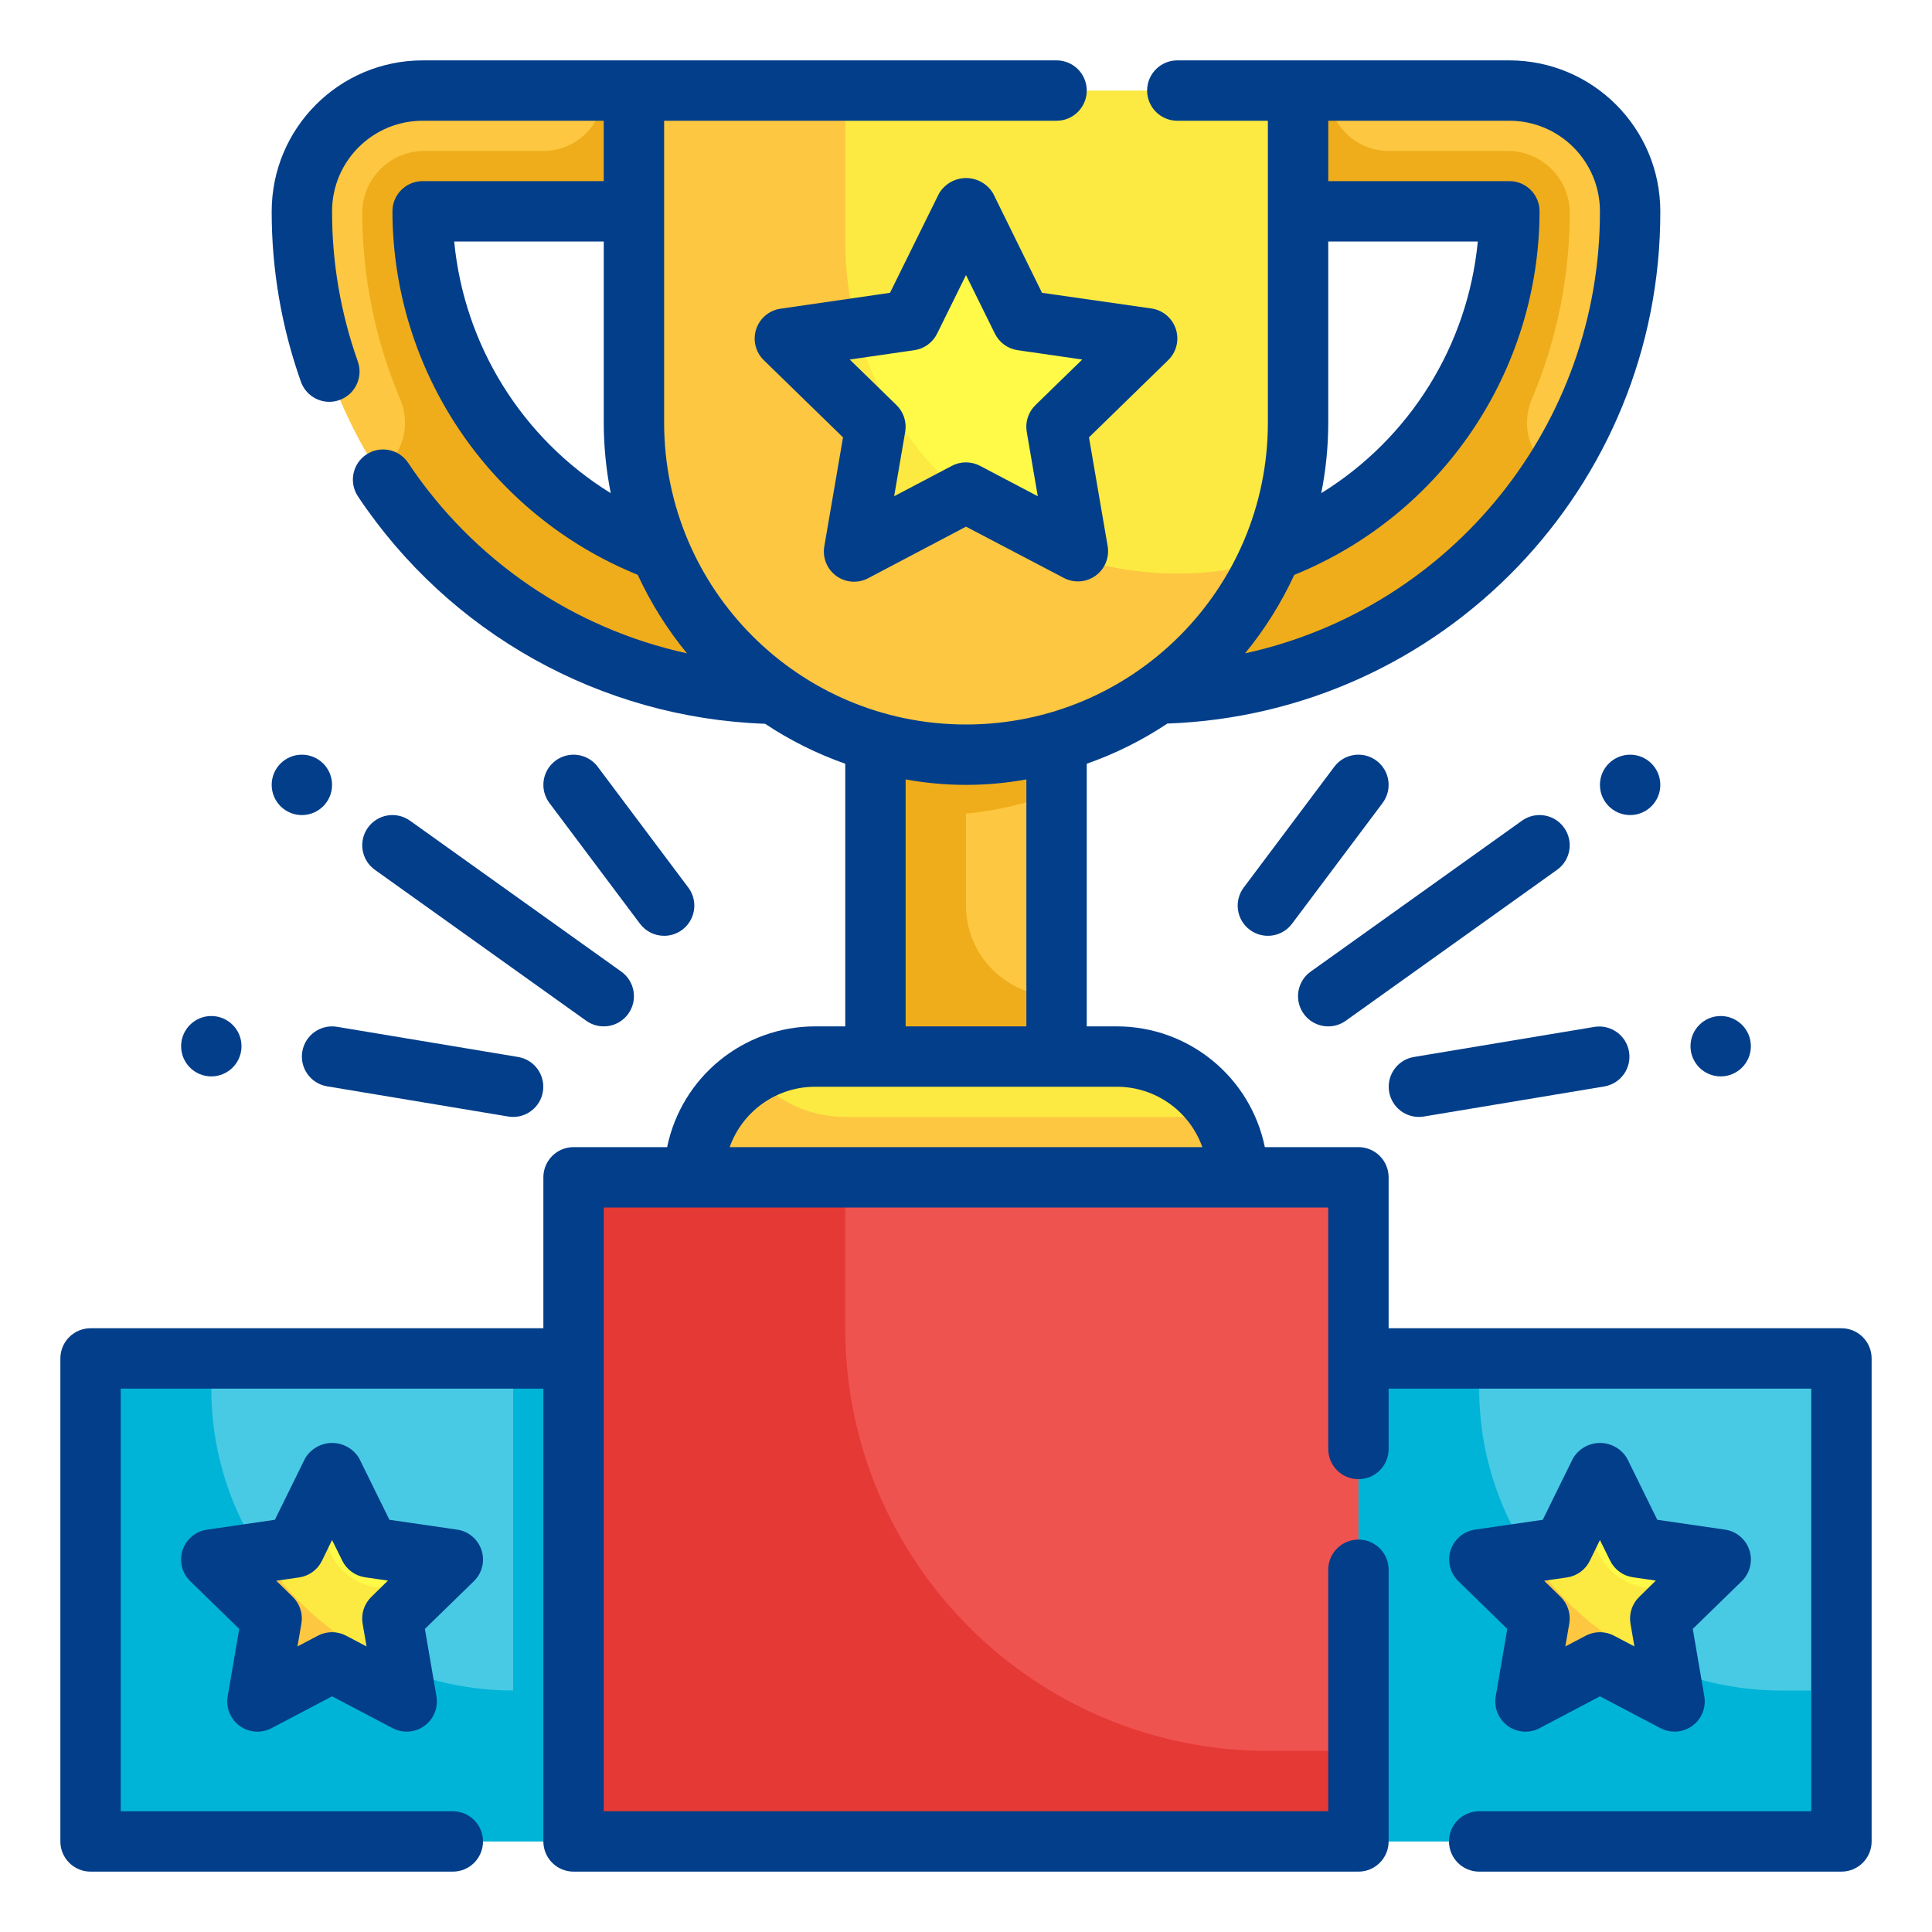
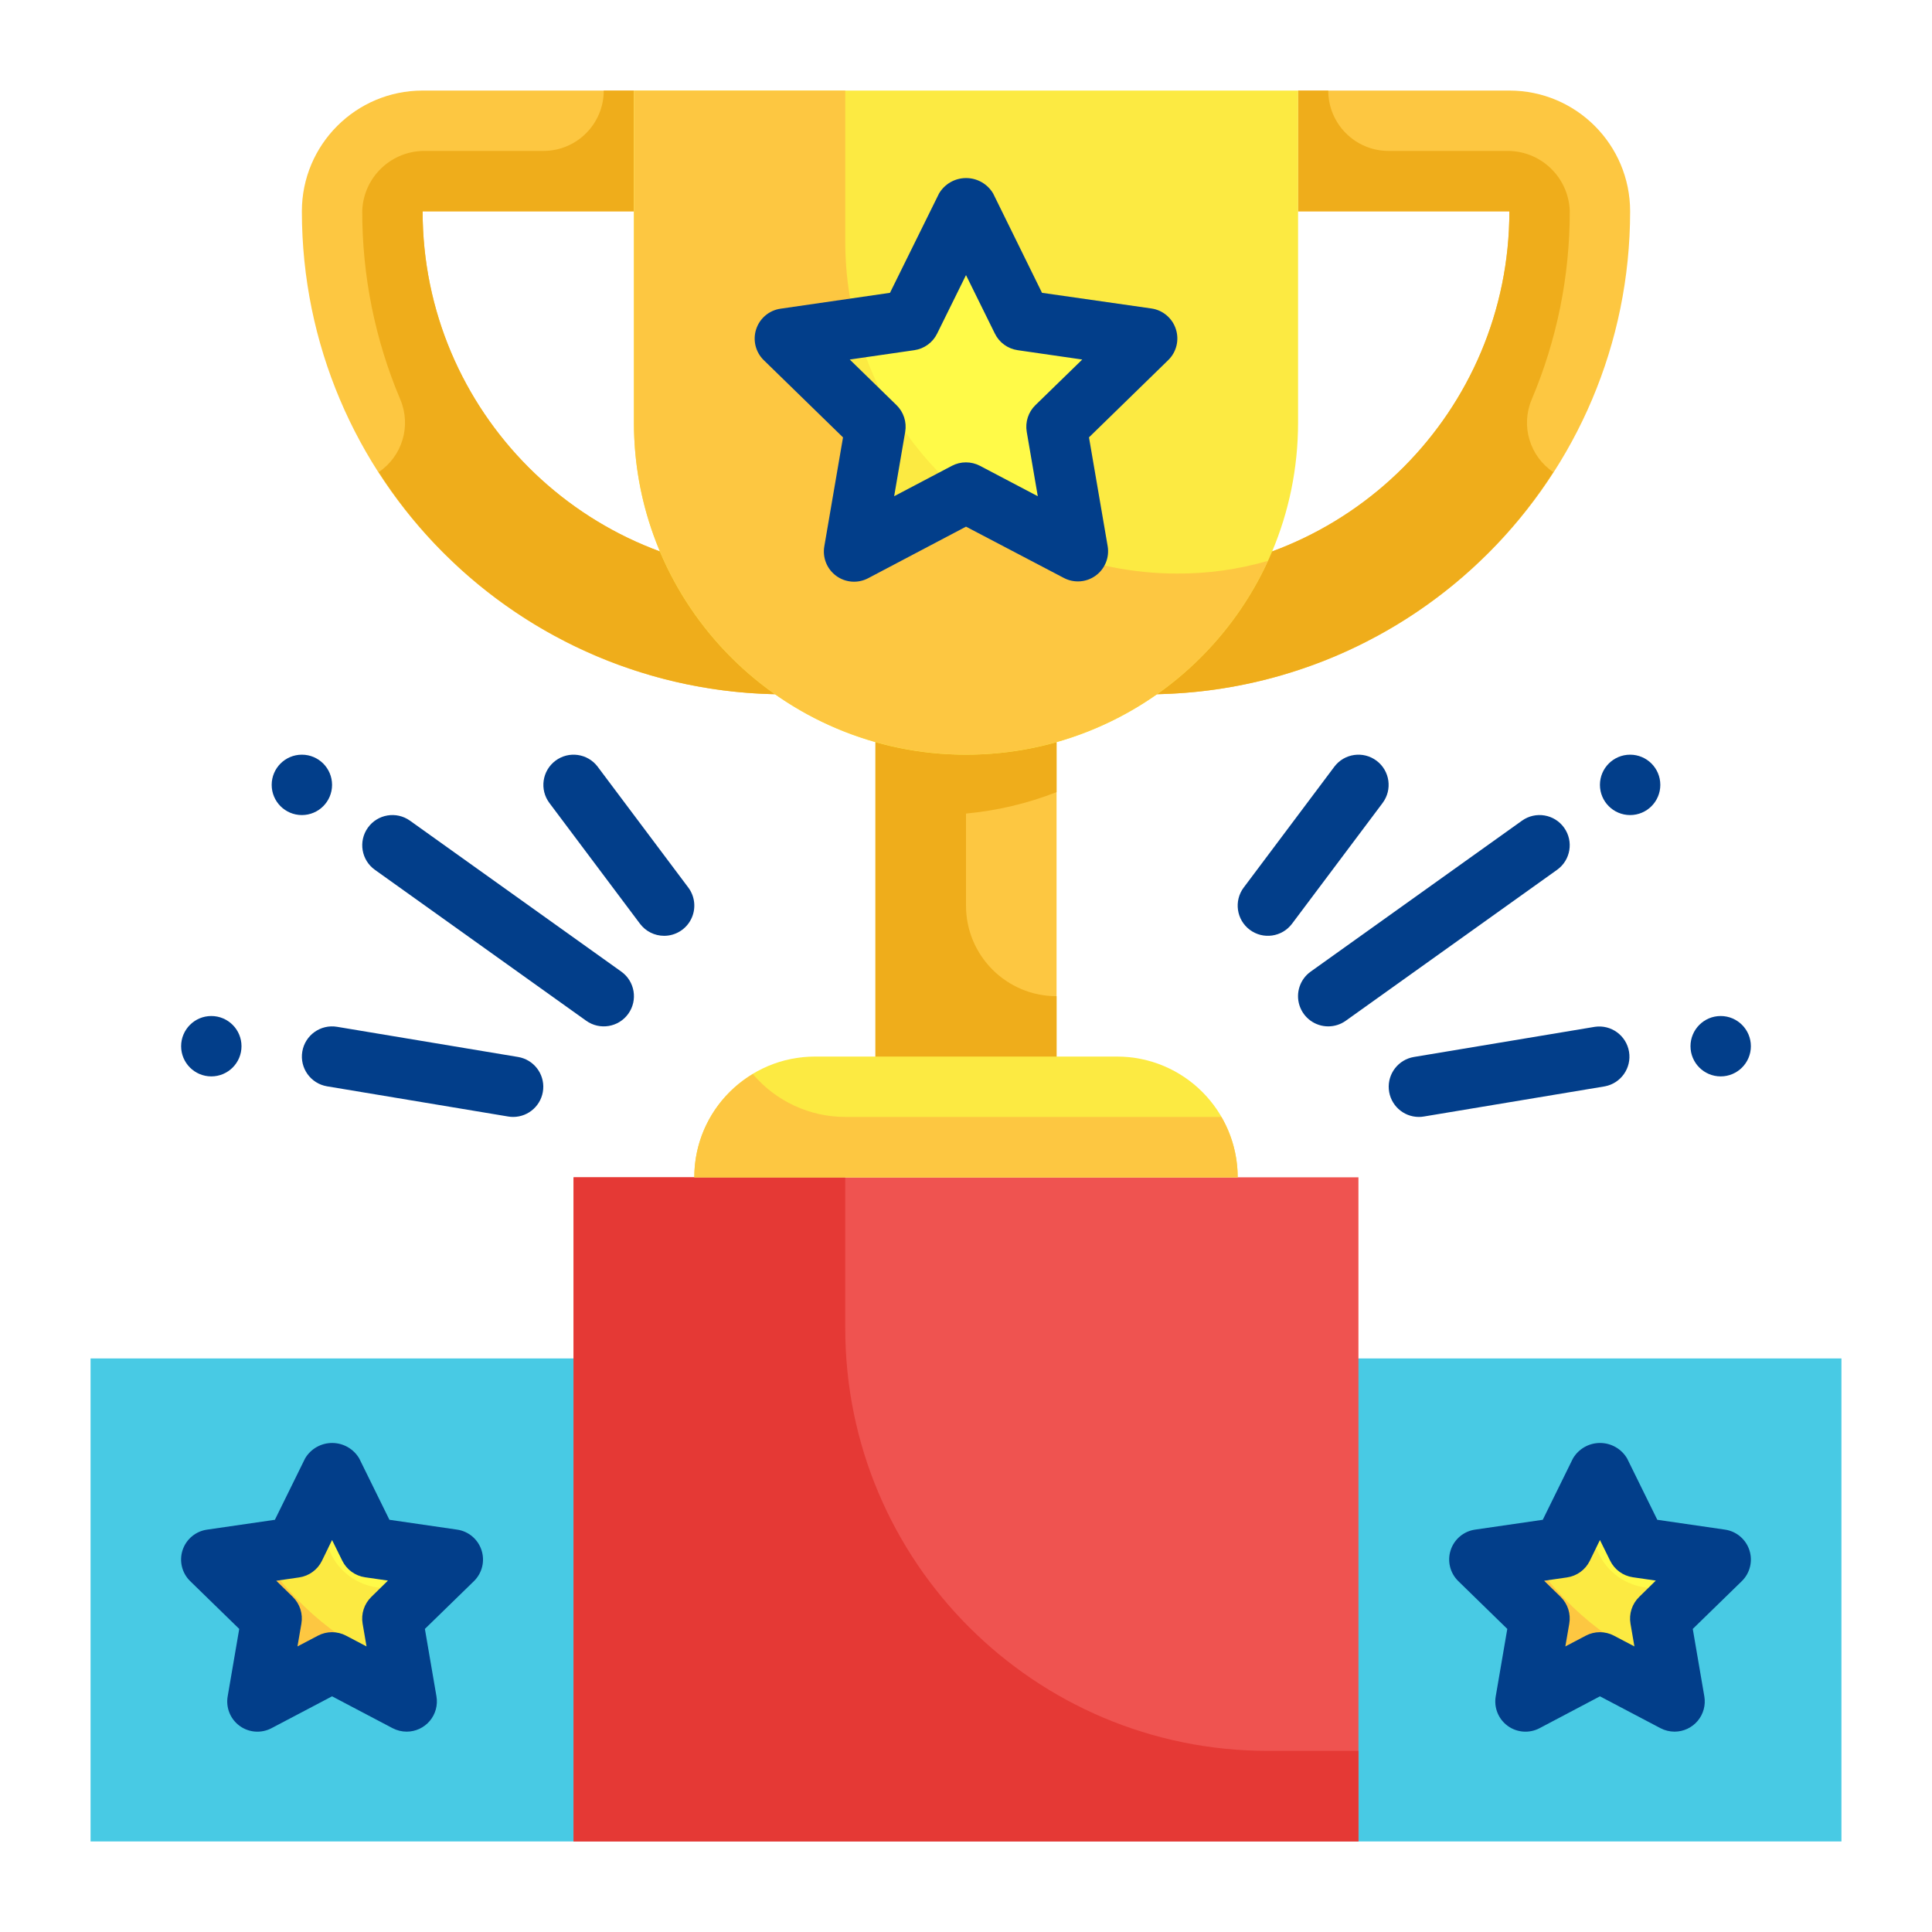
<svg xmlns="http://www.w3.org/2000/svg" viewBox="0 0 64 64">
  <g data-name="Fill Outline">
    <rect width="58" height="16" x="3" y="45" fill="#48cae4" />
-     <path fill="#00b4d8" d="M61,56v5H3V45H7v1A10,10,0,0,0,17,56V45H49v1A10,10,0,0,0,59,56Z" />
    <path fill="#fdc741" d="M14,7h7V3H14a4,4,0,0,0-4,4h0A16,16,0,0,0,26,23h6V19H26A12,12,0,0,1,14,7Z" />
    <path fill="#efad1b" d="M12.546,15.639a1.973,1.973,0,0,0,.717-2.4A15.925,15.925,0,0,1,12,7h0V6.978A2.06,2.06,0,0,1,14.1,5H18a2,2,0,0,0,2-2h1V7H14A12,12,0,0,0,26,19h6v4H26A15.975,15.975,0,0,1,12.546,15.639Z" />
    <path fill="#fdc741" d="M50,7H43V3h7a4,4,0,0,1,4,4h0A16,16,0,0,1,38,23H32V19h6A12,12,0,0,0,50,7Z" />
    <path fill="#efad1b" d="M51.454,15.639a1.973,1.973,0,0,1-.717-2.4A15.925,15.925,0,0,0,52,7h0V6.978A2.06,2.06,0,0,0,49.9,5H46a2,2,0,0,1-2-2H43V7h7A12,12,0,0,1,38,19H32v4h6A15.975,15.975,0,0,0,51.454,15.639Z" />
    <rect width="6" height="16" x="29" y="20" fill="#fdc741" />
    <path fill="#efad1b" d="M32,26.95V30a3,3,0,0,0,3,3v3H29V20h6v6.24A11.05,11.05,0,0,1,32,26.95Z" />
    <rect width="26" height="22" x="19" y="39" fill="#ef5350" />
    <path fill="#e53935" d="M45,58v3H19V39h9v5A14,14,0,0,0,42,58Z" />
    <path fill="#fcea42" d="M21,3H43a0,0,0,0,1,0,0V14A11,11,0,0,1,32,25h0A11,11,0,0,1,21,14V3A0,0,0,0,1,21,3Z" />
    <path fill="#fcea42" d="M27,35H37a4,4,0,0,1,4,4v0a0,0,0,0,1,0,0H23a0,0,0,0,1,0,0v0a4,4,0,0,1,4-4Z" />
    <polygon fill="#fffa48" points="53 48.755 54.236 51.259 57 51.661 55 53.611 55.472 56.363 53 55.064 50.528 56.363 51 53.611 49 51.661 51.764 51.259 53 48.755" />
    <polygon fill="#fffa48" points="11 48.755 12.236 51.259 15 51.661 13 53.611 13.472 56.363 11 55.064 8.528 56.363 9 53.611 7 51.661 9.764 51.259 11 48.755" />
    <path fill="#fdc741" d="M42,18.58A11,11,0,0,1,21,14V3h7V8A10.994,10.994,0,0,0,39,19,10.609,10.609,0,0,0,42,18.58Z" />
    <polygon fill="#fffa48" points="32 6.853 33.854 10.61 38 11.212 35 14.136 35.708 18.265 32 16.316 28.292 18.265 29 14.136 26 11.212 30.146 10.61 32 6.853" />
    <path fill="#fcea42" d="M28.29,18.27,29,14.14l-3-2.93,2.38-.34a10.971,10.971,0,0,0,3.5,5.51Z" />
    <path fill="#fdc741" d="M41,39H23a3.97,3.97,0,0,1,1.94-3.42A4.012,4.012,0,0,0,28,37H40.46A3.989,3.989,0,0,1,41,39Z" />
    <path fill="#fcea42" d="M53,48.755l-.218,1.573a2,2,0,0,0,2.938,2.031l1.28-.7-2,1.95.472,2.752L53,55.064l-2.472,1.3L51,53.611l-2-1.95,2.764-.4Z" />
    <path fill="#fcea42" d="M11,48.755l-.218,1.573a2,2,0,0,0,2.938,2.031l1.28-.7-2,1.95.472,2.752L11,55.064l-2.472,1.3L9,53.611l-2-1.95,2.764-.4Z" />
    <path fill="#fdc741" d="M55.47,56.36,53,55.06l-2.47,1.3L51,53.61l-2-1.95,1.61-.23a9.934,9.934,0,0,0,4.68,3.85Z" />
    <path fill="#fdc741" d="M13.47,56.36,11,55.06l-2.47,1.3L9,53.61,7,51.66l1.61-.23a9.934,9.934,0,0,0,4.68,3.85Z" />
    <g data-name="Outline copy">
-       <path fill="#023e8a" d="M61,44H46V39a1,1,0,0,0-1-1H41.9A5.009,5.009,0,0,0,37,34H36V25.3a11.958,11.958,0,0,0,2.67-1.331A16.945,16.945,0,0,0,55,7a5.006,5.006,0,0,0-5-5H39a1,1,0,0,0,0,2h3V14a10,10,0,0,1-20,0V4H35a1,1,0,0,0,0-2H14A5.006,5.006,0,0,0,9,7a16.81,16.81,0,0,0,.968,5.645,1,1,0,0,0,.942.666.986.986,0,0,0,.335-.059,1,1,0,0,0,.608-1.277A14.8,14.8,0,0,1,11,7a3,3,0,0,1,3-3h6V6H14a1,1,0,0,0-1,1,13.028,13.028,0,0,0,8.126,12.042,12.009,12.009,0,0,0,1.631,2.6,14.925,14.925,0,0,1-9.235-6.308,1,1,0,0,0-1.664,1.11,16.923,16.923,0,0,0,13.486,7.532A11.979,11.979,0,0,0,28,25.3V34H27a5.009,5.009,0,0,0-4.9,4H19a1,1,0,0,0-1,1v5H3a1,1,0,0,0-1,1V61a1,1,0,0,0,1,1H15a1,1,0,0,0,0-2H4V46H18V61a1,1,0,0,0,1,1H45a1,1,0,0,0,1-1V52a1,1,0,0,0-2,0v8H20V40H44v8a1,1,0,0,0,2,0V46H60V60H49a1,1,0,0,0,0,2H61a1,1,0,0,0,1-1V45A1,1,0,0,0,61,44ZM53,7A14.967,14.967,0,0,1,41.243,21.644a12.04,12.04,0,0,0,1.631-2.6A13.028,13.028,0,0,0,51,7a1,1,0,0,0-1-1H44V4h6A3,3,0,0,1,53,7ZM44,8h4.954a11.031,11.031,0,0,1-5.186,8.337A12,12,0,0,0,44,14ZM15.046,8H20v6a12,12,0,0,0,.232,2.337A11.031,11.031,0,0,1,15.046,8ZM30,25.819a11.14,11.14,0,0,0,4,0V34H30ZM24.171,38A3.006,3.006,0,0,1,27,36H37a3.006,3.006,0,0,1,2.829,2Z" />
      <path fill="#023e8a" d="M38.951,10.9a1,1,0,0,0-.807-.681L34.518,9.7,32.9,6.411a1.041,1.041,0,0,0-1.794,0L29.482,9.7l-3.626.526a1,1,0,0,0-.554,1.706l2.624,2.557-.62,3.612a1,1,0,0,0,1.451,1.054L32,17.446l3.243,1.7A1,1,0,0,0,36.694,18.1l-.62-3.612L38.7,11.928A1,1,0,0,0,38.951,10.9ZM34.3,13.42a1,1,0,0,0-.288.885l.366,2.133-1.915-1.007a1,1,0,0,0-.93,0L29.62,16.438l.366-2.133a1,1,0,0,0-.288-.885l-1.549-1.51,2.141-.31a1,1,0,0,0,.753-.548L32,9.113l.957,1.939a1,1,0,0,0,.753.548l2.141.31Z" />
      <path fill="#023e8a" d="M57.951,51.352a1,1,0,0,0-.807-.681L54.9,50.345l-1-2.032a1.041,1.041,0,0,0-1.794,0l-1,2.032-2.244.326a1,1,0,0,0-.554,1.706l1.623,1.583-.383,2.234a1,1,0,0,0,1.451,1.055L53,56.193l2.007,1.056a1.008,1.008,0,0,0,.465.114,1,1,0,0,0,.986-1.169l-.383-2.234L57.7,52.377A1,1,0,0,0,57.951,51.352ZM54.3,52.9a1,1,0,0,0-.288.885l.13.755-.679-.357a1,1,0,0,0-.93,0l-.679.357.13-.755A1,1,0,0,0,51.7,52.9l-.549-.536.759-.11a1,1,0,0,0,.753-.547L53,51.015l.339.687a1,1,0,0,0,.753.547l.759.11Z" />
      <path fill="#023e8a" d="M15.951,51.352a1,1,0,0,0-.807-.681L12.9,50.345l-1-2.032a1.041,1.041,0,0,0-1.794,0l-1,2.032-2.244.326A1,1,0,0,0,6.3,52.377L7.925,53.96l-.383,2.234a1,1,0,0,0,1.451,1.055L11,56.193l2.007,1.056a1.008,1.008,0,0,0,.465.114,1,1,0,0,0,.986-1.169l-.383-2.234L15.7,52.377A1,1,0,0,0,15.951,51.352ZM12.3,52.9a1,1,0,0,0-.288.885l.13.755-.679-.357a1,1,0,0,0-.93,0l-.679.357.13-.755A1,1,0,0,0,9.7,52.9l-.549-.536.759-.11a1,1,0,0,0,.753-.547L11,51.015l.339.687a1,1,0,0,0,.753.547l.759.11Z" />
      <path fill="#023e8a" d="M45.6,25.2a1,1,0,0,0-1.4.2l-3,4a1,1,0,1,0,1.6,1.2l3-4A1,1,0,0,0,45.6,25.2Z" />
      <path fill="#023e8a" d="M44,34a1,1,0,0,0,.58-.186l7-5a1,1,0,1,0-1.162-1.628l-7,5A1,1,0,0,0,44,34Z" />
      <path fill="#023e8a" d="M47,37a.946.946,0,0,0,.166-.014l6-1a1,1,0,0,0-.33-1.972l-6,1A1,1,0,0,0,47,37Z" />
      <circle cx="54" cy="26" r="1" fill="#023e8a" />
      <circle cx="57" cy="34.657" r="1" fill="#023e8a" />
      <path fill="#023e8a" d="M22,31a1,1,0,0,0,.8-1.6l-3-4a1,1,0,0,0-1.6,1.2l3,4A1,1,0,0,0,22,31Z" />
      <path fill="#023e8a" d="M12.186,27.419a1,1,0,0,0,.233,1.395l7,5a1,1,0,0,0,1.162-1.628l-7-5A1,1,0,0,0,12.186,27.419Z" />
      <path fill="#023e8a" d="M10.014,34.835a1,1,0,0,0,.821,1.151l6,1A.946.946,0,0,0,17,37a1,1,0,0,0,.164-1.986l-6-1A1,1,0,0,0,10.014,34.835Z" />
      <circle cx="10" cy="26" r="1" fill="#023e8a" />
      <circle cx="7" cy="34.657" r="1" fill="#023e8a" />
    </g>
  </g>
</svg>
